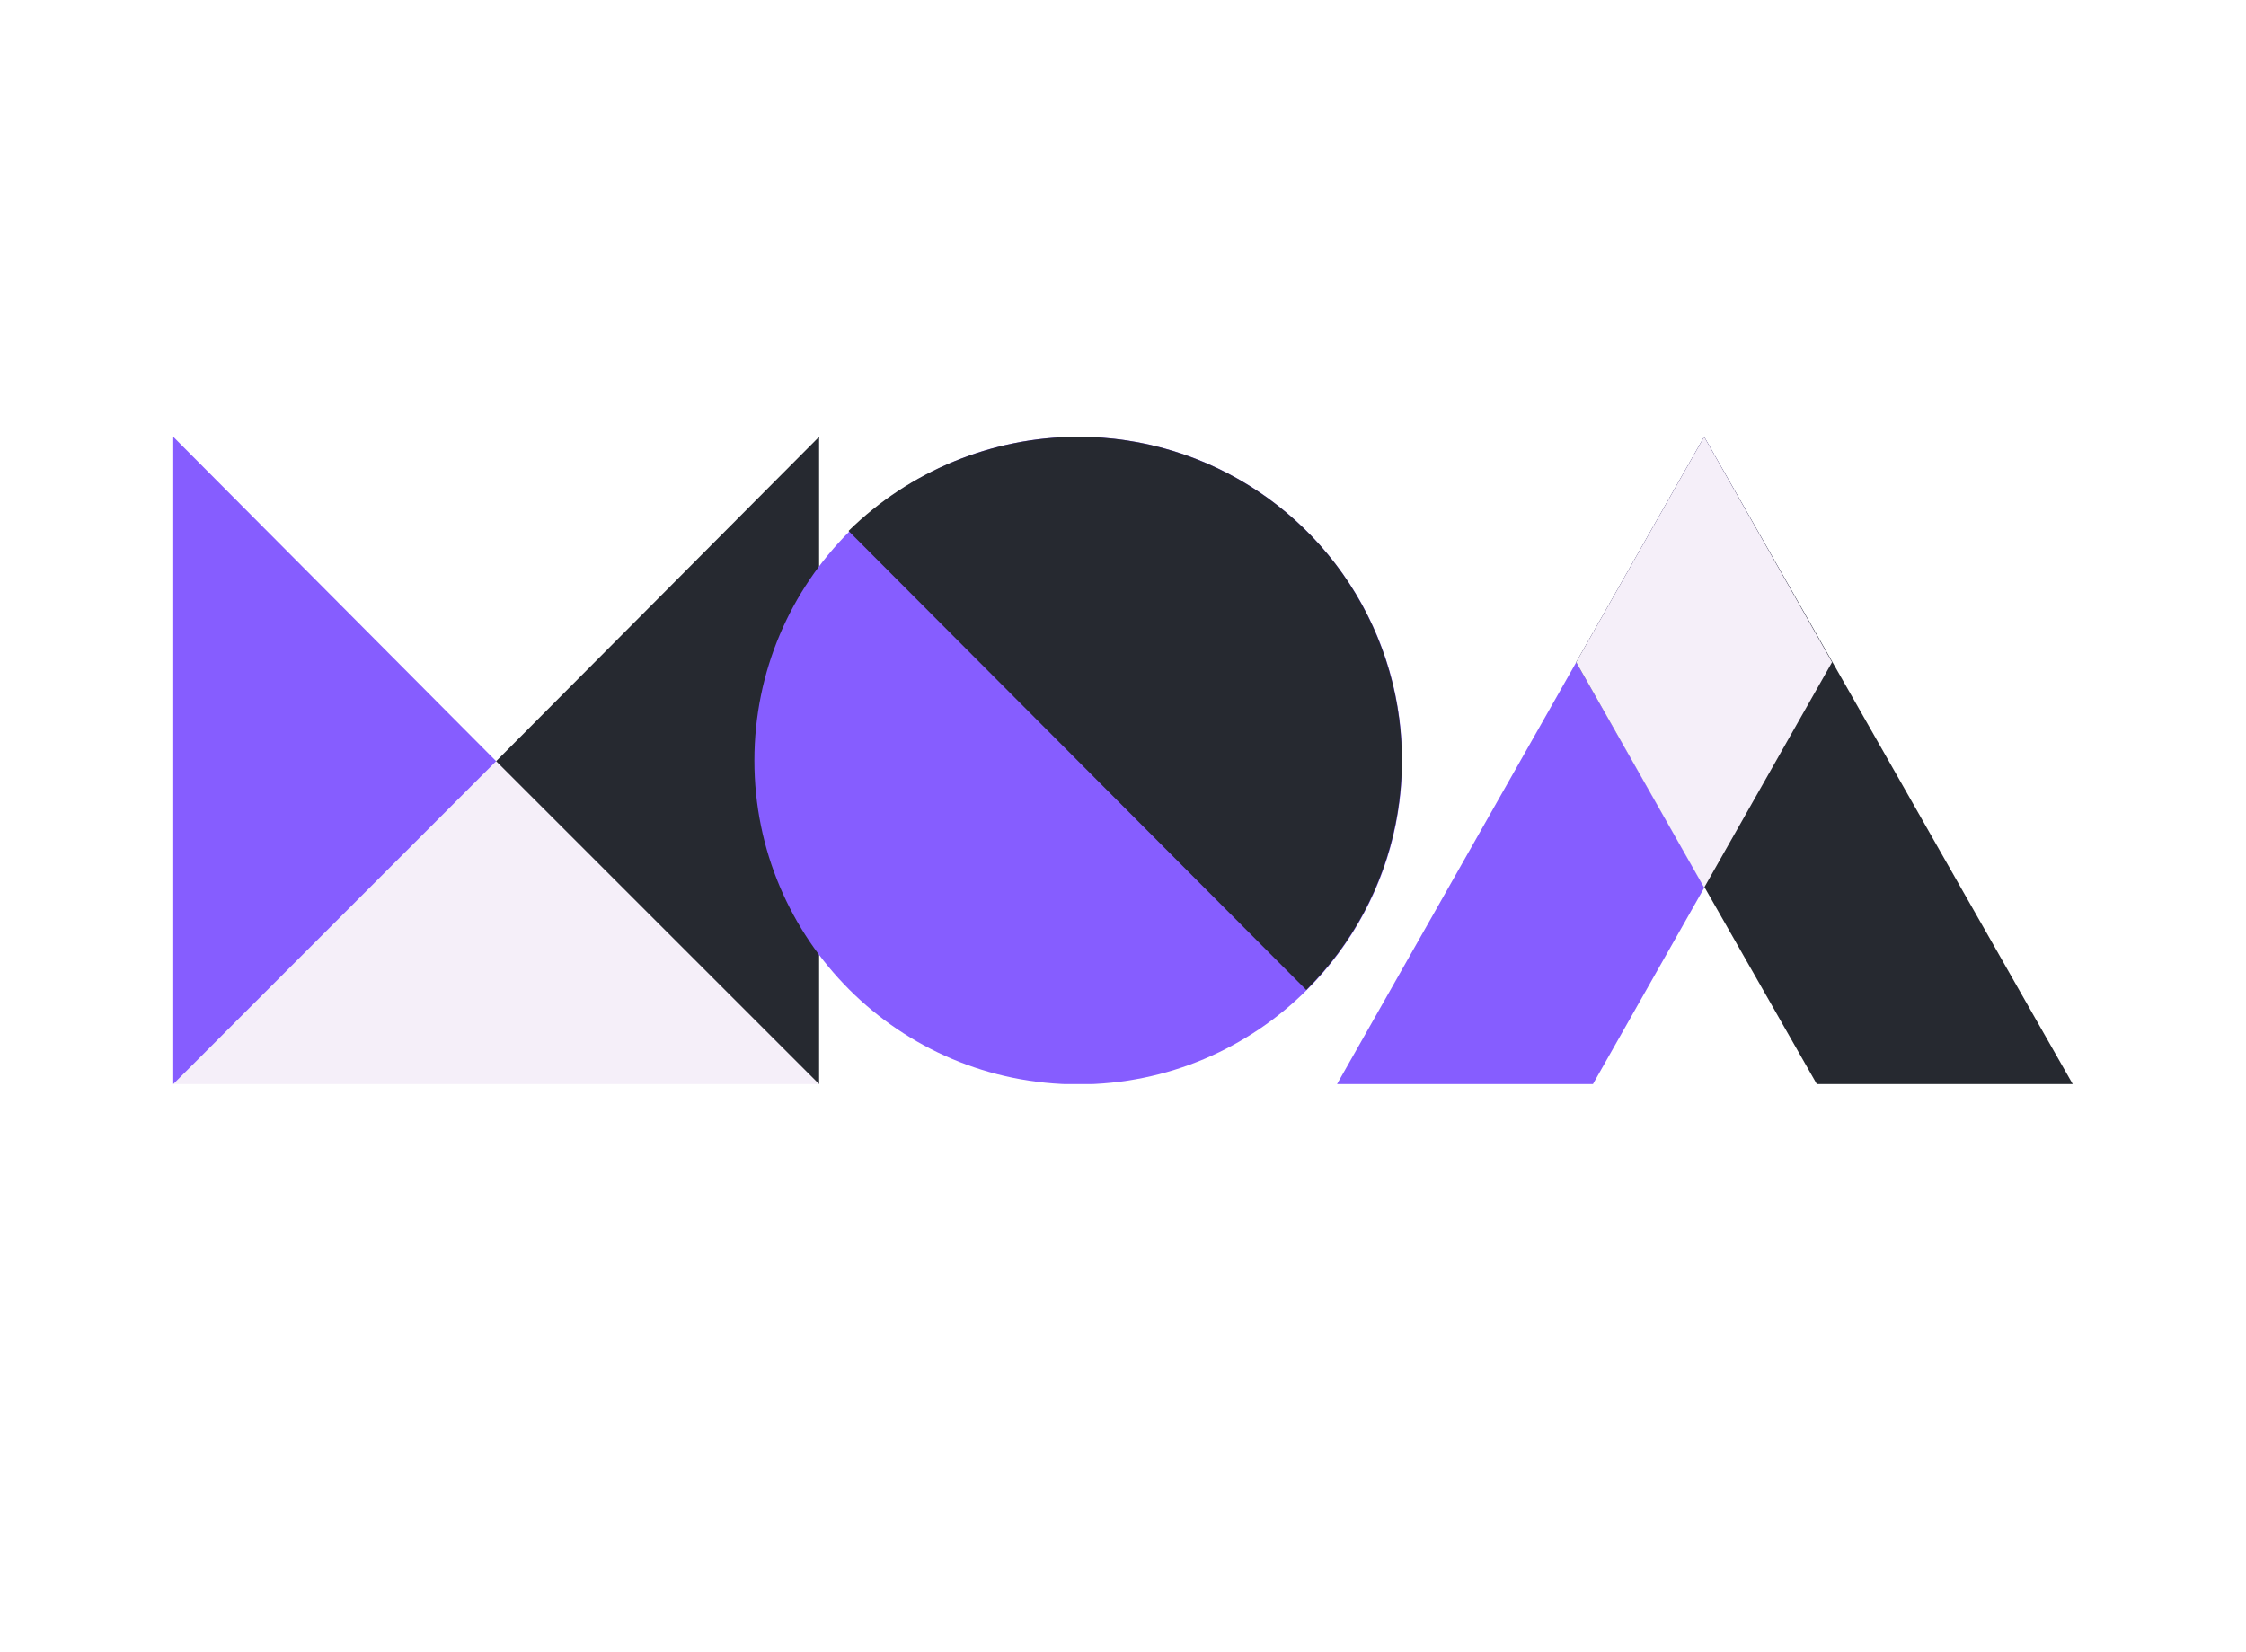
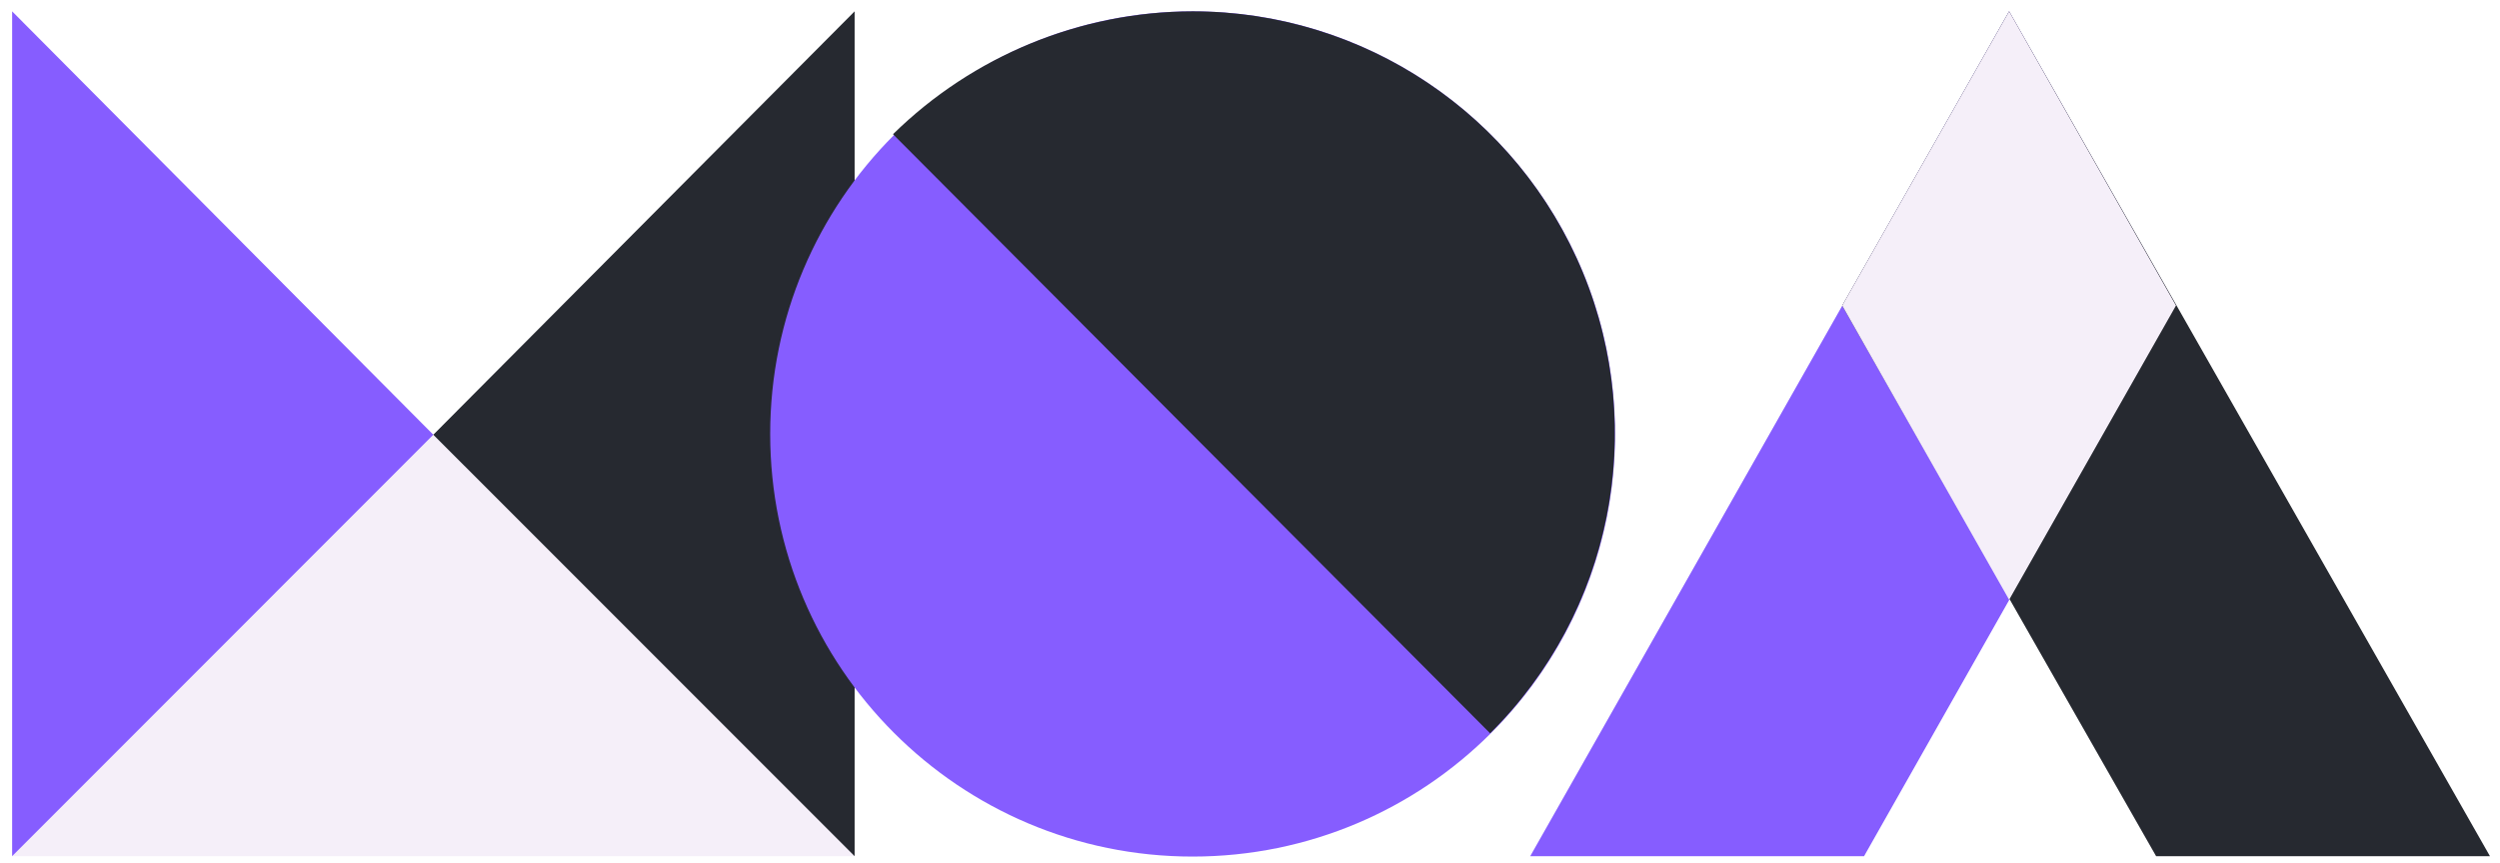
- <svg xmlns="http://www.w3.org/2000/svg" data-v-6805eed4="" version="1.0" width="100%" height="100%" viewBox="0 0 340 250" preserveAspectRatio="xMidYMid meet" color-interpolation-filters="sRGB" style="margin: auto;" id="svg86">
-   <g data-v-6805eed4="" fill="#e69b41" class="iconlettersvg-g iconlettersvg" transform="translate(26.22899,66.12768)" id="g82">
+ <svg xmlns="http://www.w3.org/2000/svg" data-v-6805eed4="" version="1.0" width="290" height="100" viewBox="0 0 290 100" preserveAspectRatio="xMidYMid" color-interpolation-filters="sRGB" id="svg86">
+   <g data-v-6805eed4="" fill="#e69b41" class="iconlettersvg-g iconlettersvg" transform="translate(1.40769,1.316507)" id="g82">
    <g id="g68">
-       <g class="tp-name" id="g66" transform="translate(0,0)">
+       <g class="tp-name" id="g66">
        <g transform="scale(1.96)" id="g64">
-           <g id="g24" transform="translate(0, 0)">
+           <g id="g24">
            <g class="name-imagesvg" id="g22">
              <g id="g20">
                <rect fill="#e69b41" fill-opacity="0" stroke-width="2" x="0" y="0" width="49.882" height="50" class="image-rect" id="rect6" />
-                 <svg x="0" y="0" width="49.882" height="50" filtersec="colorsb7657958153" class="image-svg-svg primary" style="overflow: visible;" version="1.1" id="svg18">
-                   <svg viewBox="0 0 127.14 127.44" version="1.1" id="svg16">
-                     <path fill="#fdf3eb" d="M127.14 127.44L63.56 63.87 0 127.44h127.14z" id="path10" style="fill:#f5eff9;fill-opacity:1" />
-                     <path fill="#e69b41" d="M127.14 127.44V0L63.56 63.87l63.58 63.57z" id="path12" style="fill:#262930;fill-opacity:1" />
-                     <path fill="#fdf3eb" d="M0 0v127.44l63.56-63.57L0 0z" id="path14" style="fill:#865dff;fill-opacity:1" />
+                 <svg x="0" y="0" width="49.882" height="50" filtersec="colorsb7657958153" class="image-svg-svg primary" style="overflow:visible" version="1.1" id="svg18">
+                   <svg viewBox="0 0 127.14 127.44" version="1.1" id="svg16" width="100%" height="100%">
+                     <path fill="#fdf3eb" d="M 127.14,127.44 63.56,63.87 0,127.44 Z" id="path10" style="fill:#f5eff9;fill-opacity:1" />
+                     <path fill="#e69b41" d="M 127.14,127.44 V 0 L 63.56,63.87 Z" id="path12" style="fill:#262930;fill-opacity:1" />
+                     <path fill="#fdf3eb" d="M 0,0 V 127.44 L 63.56,63.87 Z" id="path14" style="fill:#865dff;fill-opacity:1" />
                  </svg>
                </svg>
              </g>
            </g>
          </g>
-           <g transform="translate(44.8823, 0)" id="g42">
+           <g transform="translate(44.8823)" id="g42">
            <g class="name-imagesvg" id="g40">
              <g id="g38">
                <rect fill="#e69b41" fill-opacity="0" stroke-width="2" x="0" y="0" width="50" height="50" class="image-rect" id="rect26" />
-                 <svg x="0" y="0" width="50" height="50" filtersec="colorsb4757034354" class="image-svg-svg primary" style="overflow: visible;" version="1.1" id="svg36">
-                   <svg viewBox="0 0 131.94 131.94" version="1.1" id="svg34">
-                     <path d="M66 0A66 66 0 1 1 0 66 66 66 0 0 1 66 0z" fill="#fdf3eb" id="path30" style="fill:#865dff;fill-opacity:1" />
-                     <path d="M66 0a65.95 65.95 0 0 1 46.48 112.75L19.19 19.19A67 67 0 0 1 66 0z" fill="#e69b41" id="path32" style="fill:#262930;fill-opacity:1" />
+                 <svg x="0" y="0" width="50" height="50" filtersec="colorsb4757034354" class="image-svg-svg primary" style="overflow:visible" version="1.1" id="svg36">
+                   <svg viewBox="0 0 131.94 131.94" version="1.1" id="svg34" width="100%" height="100%">
+                     <path d="M 66,0 A 66,66 0 1 1 0,66 66,66 0 0 1 66,0 Z" fill="#fdf3eb" id="path30" style="fill:#865dff;fill-opacity:1" />
+                     <path d="m 66,0 a 65.95,65.95 0 0 1 46.48,112.75 L 19.19,19.19 A 67,67 0 0 1 66,0 Z" fill="#e69b41" id="path32" style="fill:#262930;fill-opacity:1" />
                  </svg>
                </svg>
              </g>
            </g>
          </g>
-           <g transform="translate(89.8823, 0)" id="g62">
+           <g transform="translate(89.8823)" id="g62">
            <g class="name-imagesvg" id="g60">
              <g id="g58">
                <rect fill="#e69b41" fill-opacity="0" stroke-width="2" x="0" y="0" width="56.823" height="50" class="image-rect" id="rect44" />
-                 <svg x="0" y="0" width="56.823" height="50" filtersec="colorsb9114772040" class="image-svg-svg primary" style="overflow: visible;" version="1.1" id="svg56">
-                   <svg viewBox="0 0 144.83 127.44" version="1.1" id="svg54">
-                     <path fill="#fdf3eb" d="M0 127.44h50.38l47.07-83.06L72.27 0 0 127.44z" id="path48" style="fill:#865dff;fill-opacity:1" />
-                     <path fill="#e69b41" d="M144.83 127.44H94.45L47.08 44.38 72.27 0l72.56 127.44z" id="path50" style="fill:#262930;fill-opacity:1" />
-                     <path fill="#e69b41" d="M 72.27,88.76 97.45,44.38 72.27,0 47.08,44.38 Z" id="path52" style="image-rendering:auto;fill:#f5eff9;fill-opacity:1" />
+                 <svg x="0" y="0" width="56.823" height="50" filtersec="colorsb9114772040" class="image-svg-svg primary" style="overflow:visible" version="1.1" id="svg56">
+                   <svg viewBox="0 0 144.83 127.44" version="1.1" id="svg54" width="100%" height="100%">
+                     <path fill="#fdf3eb" d="M 0,127.44 H 50.38 L 97.45,44.38 72.27,0 Z" id="path48" style="fill:#865dff;fill-opacity:1" />
+                     <path fill="#e69b41" d="M 144.83,127.44 H 94.45 L 47.08,44.38 72.27,0 Z" id="path50" style="fill:#262930;fill-opacity:1" />
+                     <path fill="#e69b41" d="M 72.27,88.76 97.45,44.38 72.27,0 47.08,44.38 Z" id="path52" style="fill:#f5eff9;fill-opacity:1;image-rendering:auto" />
                  </svg>
                </svg>
              </g>
            </g>
          </g>
        </g>
      </g>
    </g>
  </g>
  <defs v-gra="od" id="defs84" />
</svg>
